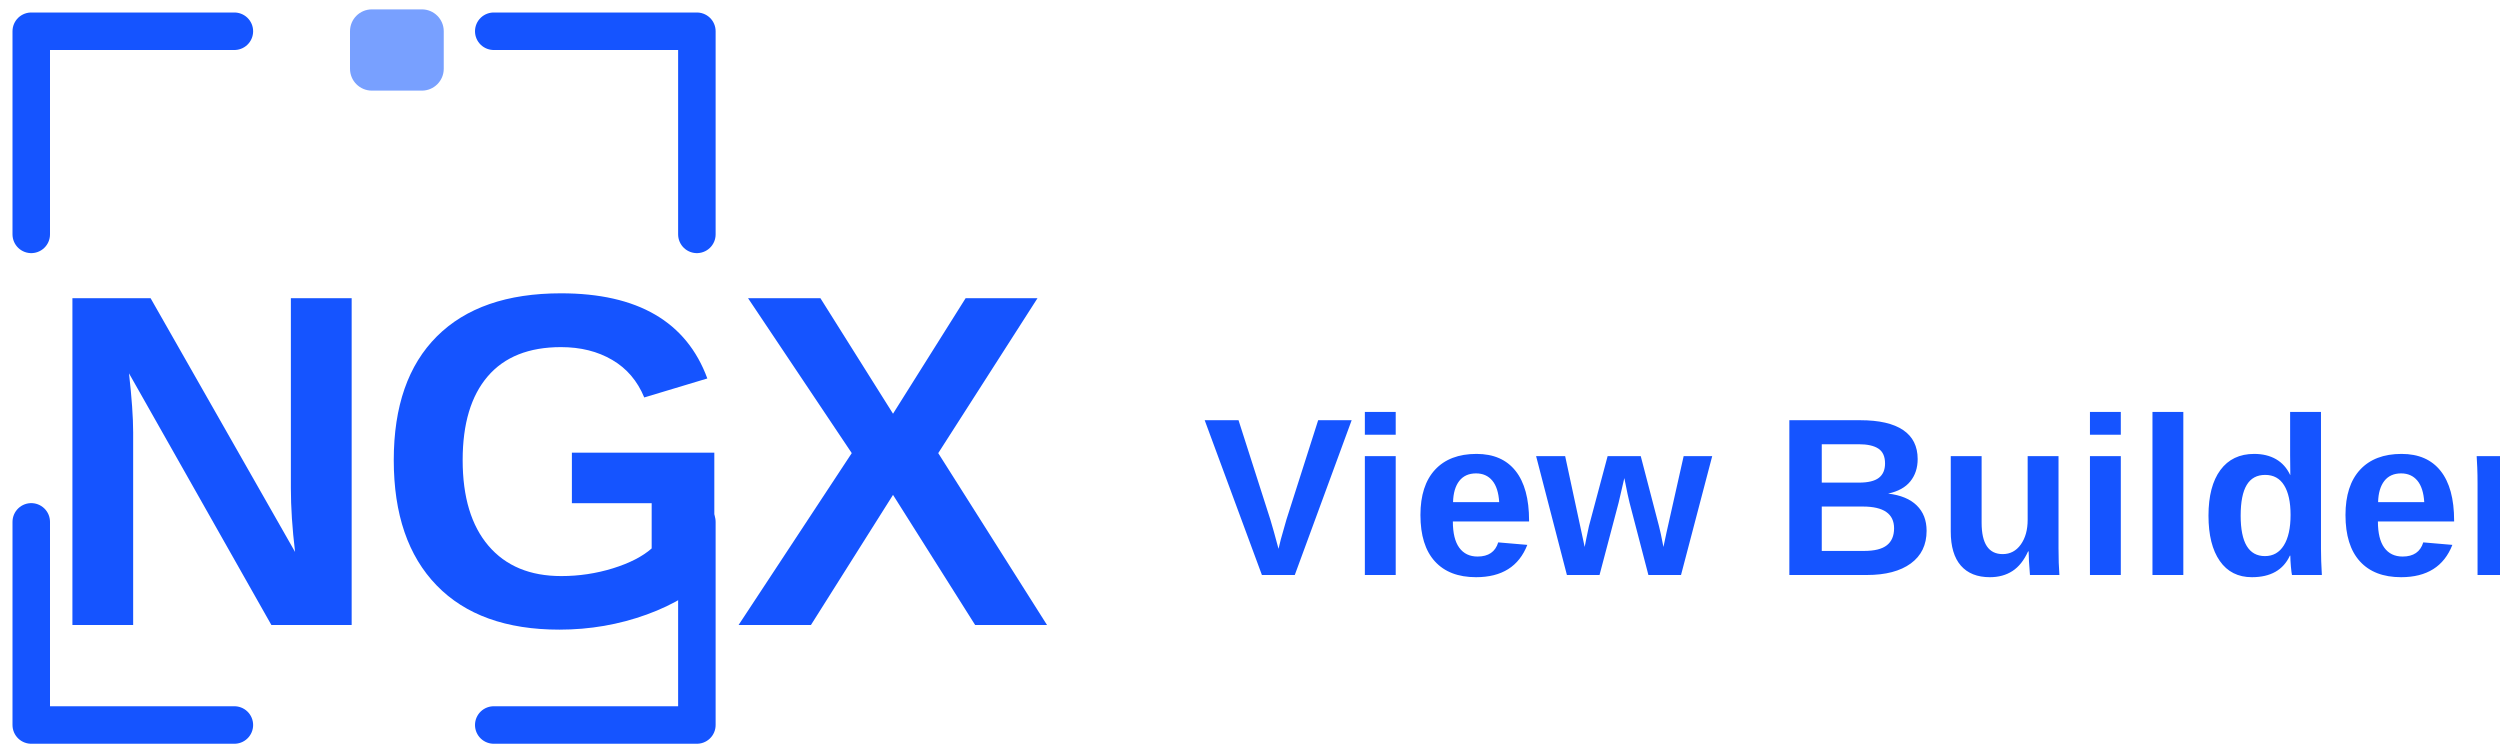
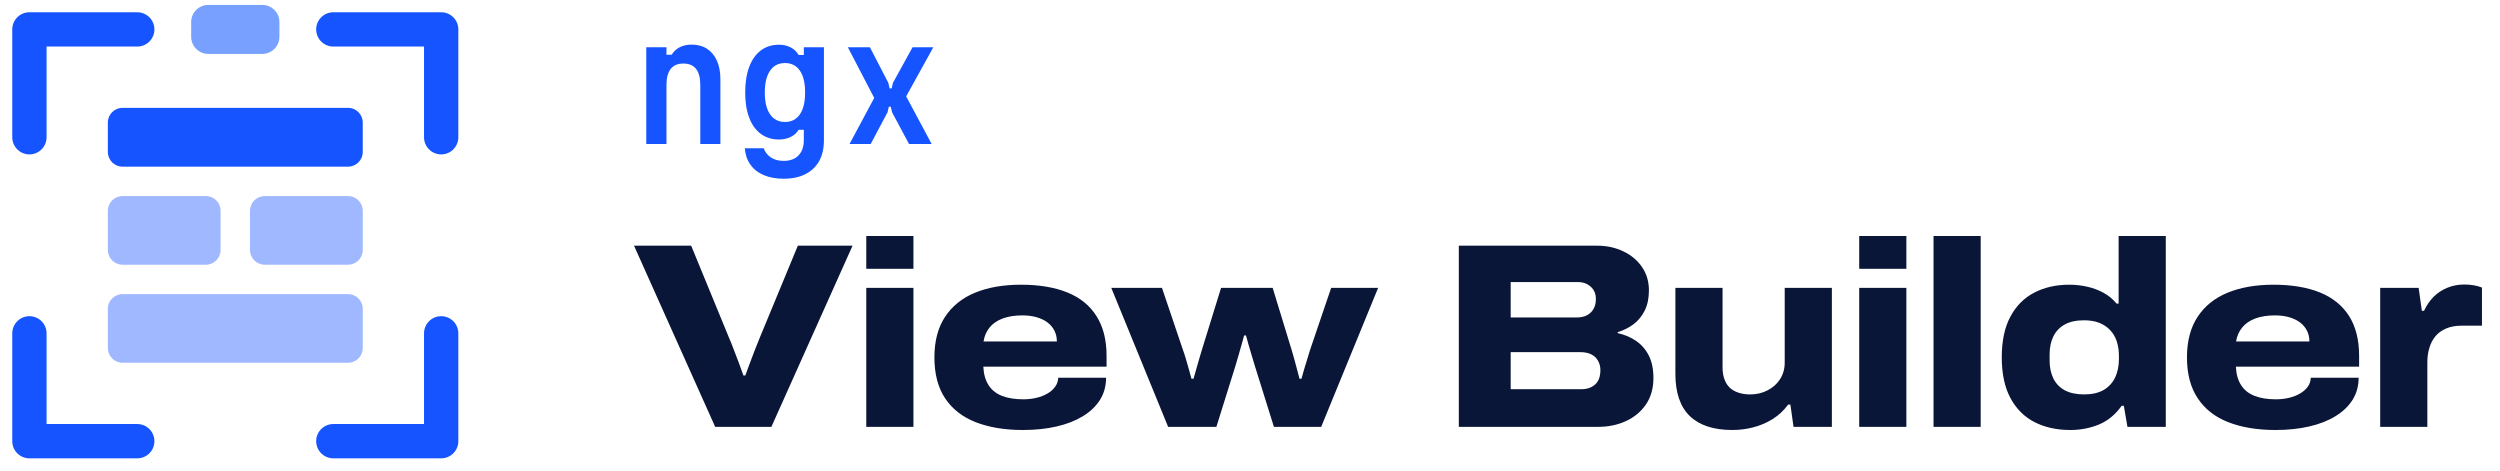
- <svg xmlns="http://www.w3.org/2000/svg" viewBox="0 0 800 240">
-   <g fill="none" stroke="#1554ff" stroke-width="12" stroke-linecap="round" stroke-linejoin="round">
-     <path d="M75 10H10v65M158 10h65v65M10 167v65h65M223 167v65h-65" />
-   </g>
-   <rect x="112" y="3" width="30" height="26" rx="7" fill="#78a0ff" />
-   <text x="13" y="200" font-family="Arial Black,Arial,sans-serif" font-weight="900" font-size="152" fill="#1554ff" letter-spacing="-3">NGX</text>
-   <text x="385" y="184" font-family="Segoe UI,Arial,sans-serif" font-weight="700" font-size="72" fill="#1554ff">View Builder</text>
+ <svg xmlns="http://www.w3.org/2000/svg" viewBox="0 0 255 48" width="510" height="96" role="img" aria-label="NGX View Builder">
+   <path fill="none" stroke="#1554ff" stroke-width="3.5" stroke-linecap="round" stroke-linejoin="round" d="M3 14V3h11M34 3h11v11M3 34v11h11M45 34v11H34" />
+   <rect fill="#78a0ff" x="19.5" y="0.5" width="9" height="5" rx="1.75" />
+   <rect fill="#1554ff" x="11" y="11" width="26" height="6" rx="1.5" />
+   <rect fill="#9fb8ff" x="11" y="20" width="11.5" height="7" rx="1.5" />
+   <rect fill="#9fb8ff" x="25.5" y="20" width="11.5" height="7" rx="1.5" />
+   <rect fill="#9fb8ff" x="11" y="30" width="26" height="7" rx="1.5" />
+   <path fill="#1554ff" d="M65.92 14.69V4.82H67.98V5.58H68.51Q68.82 5.08 69.34 4.81Q69.87 4.55 70.55 4.55Q71.46 4.55 72.11 4.97Q72.77 5.4 73.13 6.2Q73.48 6.99 73.48 8.09V14.69H71.43V8.67Q71.43 7.58 71 7.03Q70.57 6.48 69.7 6.48Q68.84 6.48 68.41 7.03Q67.98 7.58 67.98 8.67V14.69H65.92ZM84.04 14.32Q84.04 15.54 83.56 16.42Q83.07 17.3 82.15 17.76Q81.24 18.23 79.94 18.23Q78.77 18.23 77.9 17.86Q77.03 17.49 76.54 16.79Q76.04 16.09 75.97 15.12H77.89Q78.14 15.75 78.66 16.08Q79.18 16.41 79.94 16.41Q80.91 16.41 81.45 15.85Q81.99 15.29 81.99 14.28V13.24H81.46Q81.19 13.7 80.65 13.97Q80.11 14.23 79.47 14.23Q78.39 14.23 77.61 13.66Q76.83 13.09 76.42 12.01Q76.01 10.94 76.01 9.44Q76.01 7.91 76.42 6.82Q76.83 5.73 77.61 5.14Q78.39 4.56 79.47 4.56Q80.12 4.56 80.66 4.84Q81.19 5.12 81.46 5.61H81.99V4.82H84.04V14.32ZM78.01 9.44Q78.01 10.89 78.55 11.66Q79.08 12.44 80.07 12.44Q81.05 12.44 81.59 11.66Q82.12 10.89 82.12 9.44Q82.12 7.98 81.59 7.21Q81.05 6.43 80.07 6.43Q79.08 6.43 78.55 7.21Q78.01 7.98 78.01 9.44ZM86.65 14.69 89.17 9.99 86.48 4.82H88.73L90.61 8.45L90.74 9.02H90.95L91.08 8.45L93.08 4.82H95.2L92.43 9.83L95.03 14.69H92.72L90.99 11.45L90.86 10.89H90.66L90.53 11.45L88.81 14.69H86.65Z" />
+   <path fill="#0a1638" d="M72.95 43.54 64.67 25.06H70.5L74.36 34.45Q74.57 34.92 74.83 35.62Q75.09 36.31 75.37 37.03Q75.64 37.74 75.83 38.3H76.02Q76.2 37.8 76.46 37.11Q76.71 36.42 76.99 35.71Q77.26 35.01 77.49 34.46L81.38 25.06H86.96L78.68 43.54H72.95ZM88.36 27.42V24.07H93.17V27.42H88.36ZM88.36 43.54V29.36H93.17V43.54H88.36ZM104.34 43.86Q101.57 43.86 99.54 43.07Q97.52 42.29 96.41 40.64Q95.31 39 95.31 36.45Q95.31 33.96 96.4 32.31Q97.49 30.66 99.47 29.85Q101.45 29.04 104.14 29.04Q106.91 29.04 108.87 29.83Q110.82 30.62 111.84 32.24Q112.87 33.85 112.87 36.31V37.4H100.3Q100.35 38.53 100.83 39.28Q101.3 40.02 102.2 40.38Q103.1 40.73 104.38 40.73Q105.08 40.73 105.71 40.58Q106.35 40.43 106.84 40.14Q107.33 39.86 107.62 39.45Q107.92 39.05 107.94 38.53H112.82Q112.82 39.78 112.21 40.77Q111.59 41.76 110.46 42.45Q109.33 43.14 107.78 43.5Q106.22 43.86 104.34 43.86ZM100.32 34.83H107.8Q107.8 34.2 107.54 33.71Q107.29 33.22 106.82 32.87Q106.35 32.53 105.71 32.35Q105.06 32.17 104.29 32.17Q103.11 32.17 102.26 32.49Q101.42 32.81 100.93 33.41Q100.45 34.01 100.32 34.83ZM119.15 43.54 113.35 29.36H118.52L120.65 35.66Q120.83 36.15 120.99 36.71Q121.16 37.28 121.3 37.79Q121.45 38.29 121.53 38.63H121.74Q121.85 38.23 122 37.72Q122.14 37.21 122.3 36.67Q122.46 36.13 122.6 35.66L124.55 29.36H129.81L131.74 35.67Q131.84 35.97 131.98 36.5Q132.13 37.04 132.28 37.61Q132.43 38.17 132.55 38.63H132.75Q132.87 38.21 133.02 37.67Q133.18 37.13 133.35 36.6Q133.51 36.06 133.63 35.68L135.78 29.36H140.57L134.76 43.54H129.94L128.01 37.37Q127.84 36.83 127.67 36.24Q127.49 35.65 127.34 35.12Q127.19 34.58 127.09 34.22H126.9Q126.81 34.56 126.66 35.09Q126.51 35.61 126.34 36.21Q126.17 36.81 125.99 37.4L124.07 43.54H119.15ZM148.8 43.54V25.06H162.9Q164.38 25.06 165.58 25.64Q166.78 26.21 167.48 27.23Q168.19 28.26 168.19 29.61Q168.19 30.82 167.76 31.68Q167.33 32.54 166.61 33.08Q165.89 33.61 165.01 33.88V33.98Q166.04 34.2 166.86 34.76Q167.69 35.32 168.17 36.25Q168.65 37.19 168.65 38.55Q168.65 40.13 167.89 41.25Q167.13 42.36 165.85 42.95Q164.57 43.54 162.98 43.54H148.8ZM154.09 39.7H161.3Q162.16 39.7 162.7 39.22Q163.24 38.74 163.24 37.74Q163.24 37.22 163 36.8Q162.77 36.38 162.32 36.15Q161.87 35.92 161.22 35.92H154.09V39.7ZM154.09 32.38H160.85Q161.47 32.38 161.9 32.14Q162.32 31.91 162.55 31.49Q162.78 31.08 162.78 30.51Q162.78 29.7 162.25 29.24Q161.73 28.77 160.93 28.77H154.09V32.38ZM176.7 43.86Q173.84 43.86 172.36 42.44Q170.89 41.01 170.89 38.14V29.36H175.7V37.47Q175.7 38.15 175.89 38.68Q176.08 39.2 176.43 39.54Q176.79 39.88 177.32 40.05Q177.85 40.23 178.52 40.23Q179.5 40.23 180.3 39.81Q181.1 39.4 181.57 38.67Q182.04 37.93 182.04 37V29.36H186.85V43.54H182.94L182.62 41.27H182.39Q181.72 42.18 180.8 42.75Q179.88 43.32 178.83 43.59Q177.78 43.86 176.7 43.86ZM189.64 27.42V24.07H194.45V27.42H189.64ZM189.64 43.54V29.36H194.45V43.54H189.64ZM197.22 43.54V24.07H202.03V43.54H197.22ZM211.17 43.86Q209.11 43.86 207.53 43.06Q205.96 42.26 205.07 40.61Q204.18 38.97 204.18 36.45Q204.18 33.91 205.07 32.28Q205.95 30.64 207.51 29.84Q209.06 29.04 211.07 29.04Q211.98 29.04 212.88 29.24Q213.79 29.44 214.57 29.87Q215.35 30.3 215.89 30.97H216.1V24.07H220.91V43.54H217L216.63 41.39H216.41Q215.45 42.74 214.09 43.3Q212.73 43.86 211.17 43.86ZM212.59 40.23Q213.78 40.23 214.57 39.78Q215.35 39.32 215.74 38.51Q216.13 37.69 216.13 36.62V36.3Q216.13 35.49 215.91 34.82Q215.69 34.15 215.24 33.68Q214.8 33.2 214.13 32.93Q213.46 32.67 212.57 32.67Q211.38 32.67 210.6 33.1Q209.82 33.54 209.44 34.32Q209.06 35.09 209.06 36.16V36.75Q209.06 37.81 209.44 38.6Q209.83 39.39 210.61 39.81Q211.39 40.23 212.59 40.23ZM232.1 43.86Q229.33 43.86 227.3 43.07Q225.28 42.29 224.18 40.64Q223.07 39 223.07 36.45Q223.07 33.96 224.16 32.31Q225.25 30.66 227.23 29.85Q229.21 29.04 231.9 29.04Q234.67 29.04 236.63 29.83Q238.58 30.62 239.61 32.24Q240.63 33.85 240.63 36.31V37.4H228.06Q228.11 38.53 228.59 39.28Q229.06 40.02 229.96 40.38Q230.86 40.73 232.14 40.73Q232.84 40.73 233.47 40.58Q234.11 40.43 234.6 40.14Q235.09 39.86 235.39 39.45Q235.68 39.05 235.7 38.53H240.58Q240.58 39.78 239.97 40.77Q239.35 41.76 238.22 42.45Q237.1 43.14 235.54 43.5Q233.98 43.86 232.1 43.86ZM228.08 34.83H235.56Q235.56 34.2 235.3 33.71Q235.05 33.22 234.58 32.87Q234.11 32.53 233.47 32.35Q232.83 32.17 232.05 32.17Q230.87 32.17 230.03 32.49Q229.18 32.81 228.7 33.41Q228.21 34.01 228.08 34.83ZM242.78 43.54V29.36H246.7L247.03 31.7H247.25Q247.63 30.88 248.23 30.27Q248.84 29.67 249.63 29.35Q250.43 29.02 251.34 29.02Q251.87 29.02 252.33 29.1Q252.79 29.18 253.16 29.33V33.22H251.07Q250.16 33.22 249.5 33.51Q248.84 33.79 248.42 34.29Q248 34.8 247.8 35.47Q247.59 36.14 247.59 36.92V43.54H242.78Z" />
</svg>
